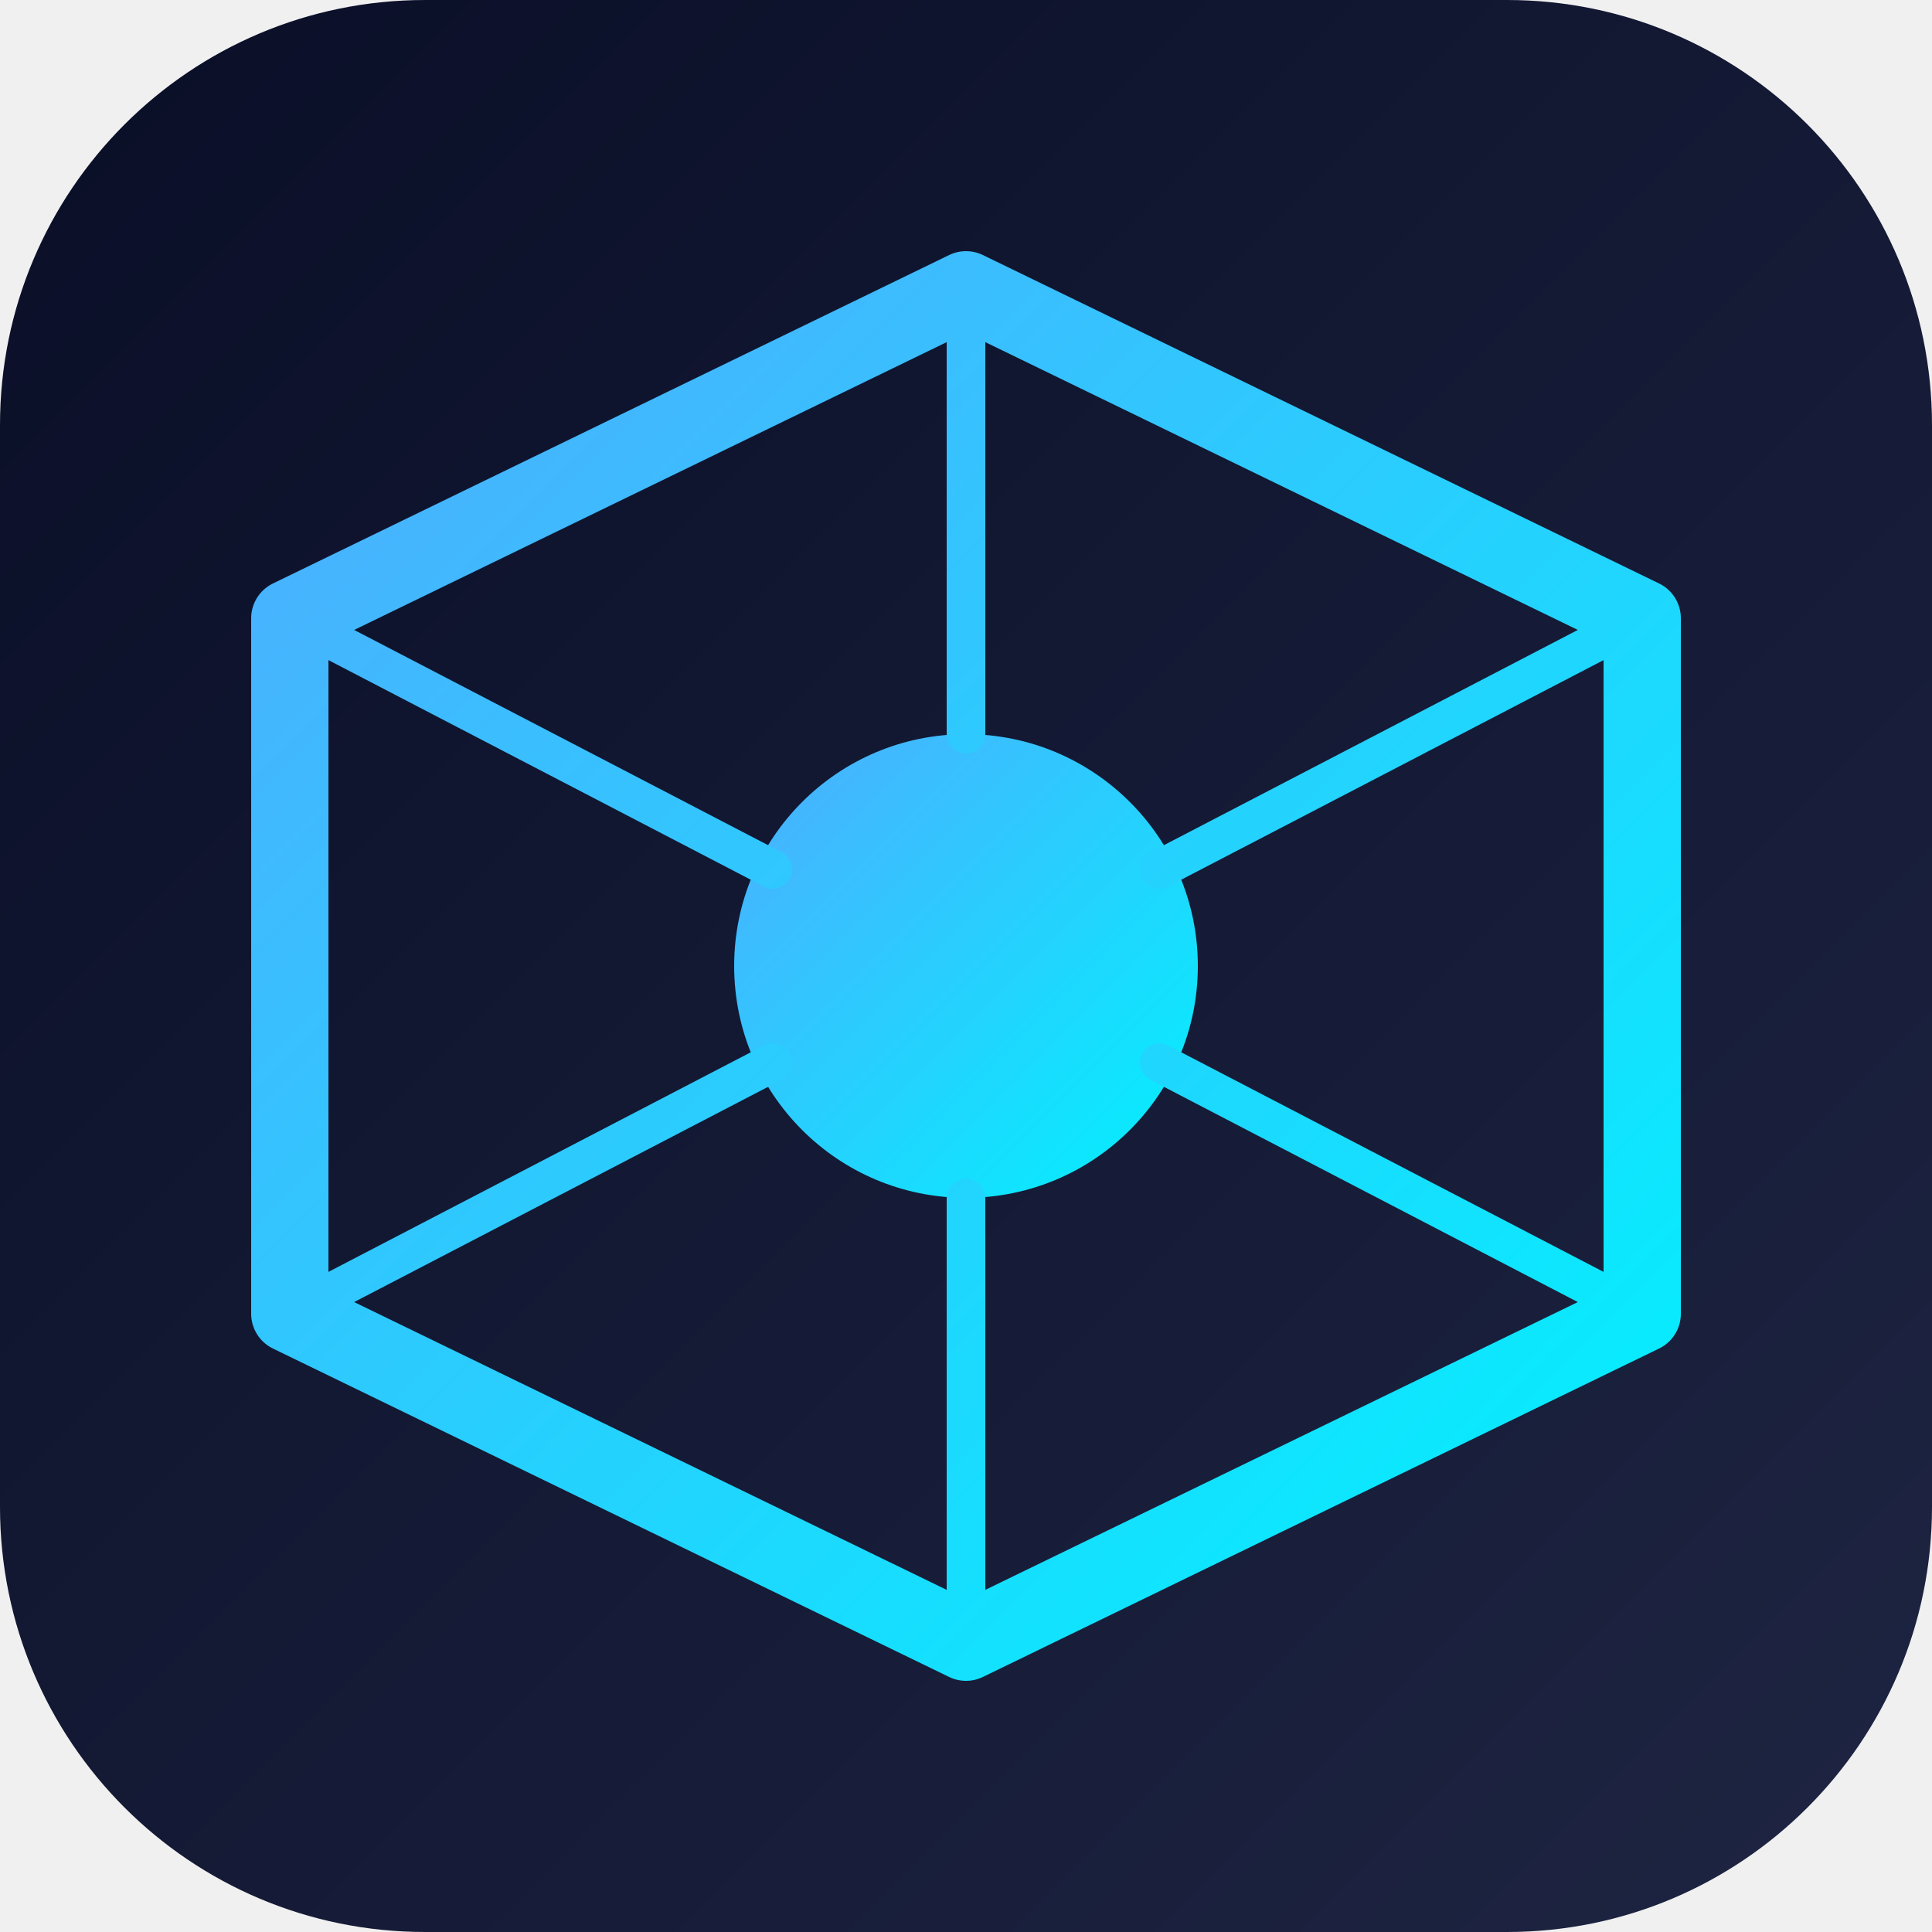
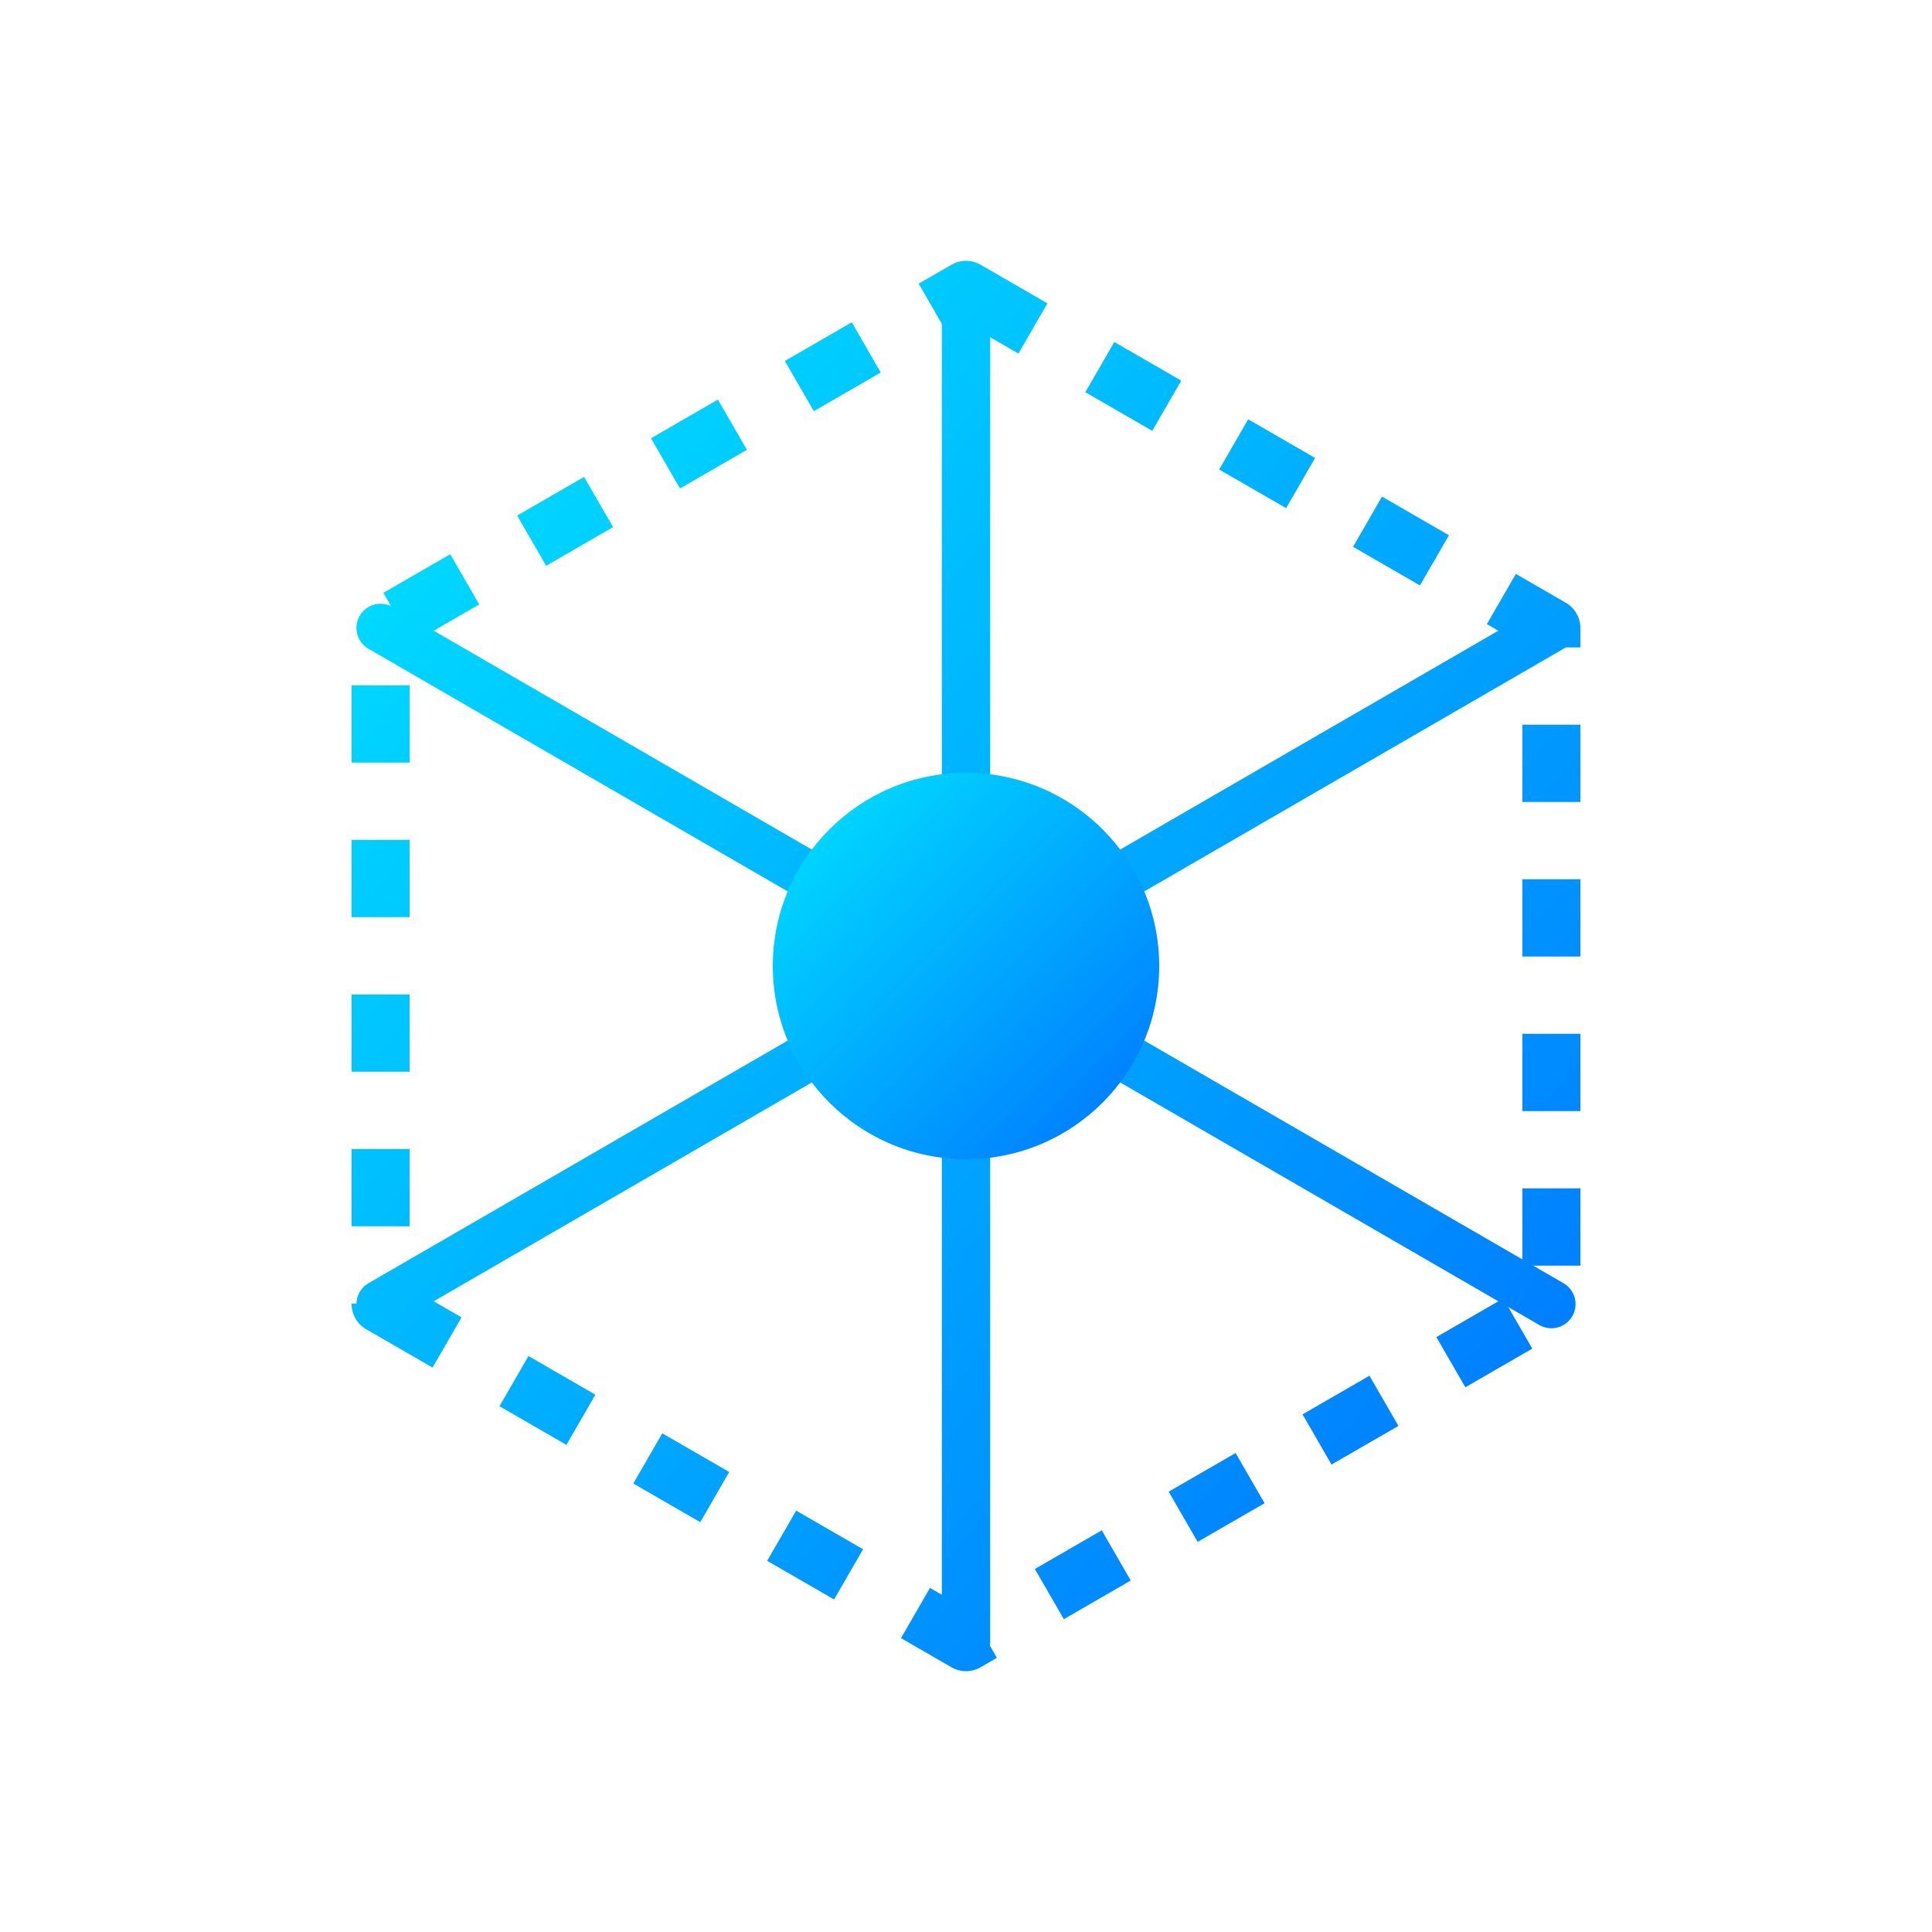
<svg xmlns="http://www.w3.org/2000/svg" width="192" height="192" viewBox="0 0 100 100" fill="none">
  <defs>
-     <linearGradient id="pwa-grad" x1="0%" y1="0%" x2="100%" y2="100%">
-       <stop offset="0%" stop-color="#4facfe" />
-       <stop offset="100%" stop-color="#00f2fe" />
-     </linearGradient>
-     <linearGradient id="bg-grad" x1="0%" y1="0%" x2="100%" y2="100%">
-       <stop offset="0%" stop-color="#0a0e27" />
-       <stop offset="100%" stop-color="#1e2542" />
+     <linearGradient id="logo-grad" x1="0%" y1="0%" x2="100%" y2="100%">
+       <stop offset="0%" stop-color="#00E5FF" />
+       <stop offset="100%" stop-color="#0072FF" />
    </linearGradient>
  </defs>
-   <rect width="100" height="100" rx="22" fill="url(#bg-grad)" />
-   <path d="M50 15 L85 32 L85 68 L50 85 L15 68 L15 32 L50 15Z" stroke="url(#pwa-grad)" stroke-width="4" stroke-linejoin="round" />
-   <circle cx="50" cy="50" r="12" fill="url(#pwa-grad)" />
-   <path d="M50 15 L50 38 M50 62 L50 85 M15 32 L40 45 M60 55 L85 68 M15 68 L40 55 M60 45 L85 32" stroke="url(#pwa-grad)" stroke-width="2" stroke-linecap="round" />
+   <rect width="100" height="100" fill="#FFFFFF" />
+   <path d="M50 15 L80.3 32.5 L80.3 67.5 L50 85 L19.7 67.5 L19.7 32.5 Z" stroke="url(#logo-grad)" stroke-width="3" stroke-dasharray="4 4" stroke-linejoin="round" />
+   <path d="M50 15 L50 40            M80.3 32.5 L58.7 45            M80.3 67.5 L58.7 55            M50 85 L50 60            M19.7 67.5 L41.3 55            M19.7 32.5 L41.3 45" stroke="url(#logo-grad)" stroke-width="2.5" stroke-linecap="round" />
+   <circle cx="50" cy="50" r="10" fill="url(#logo-grad)" />
</svg>
